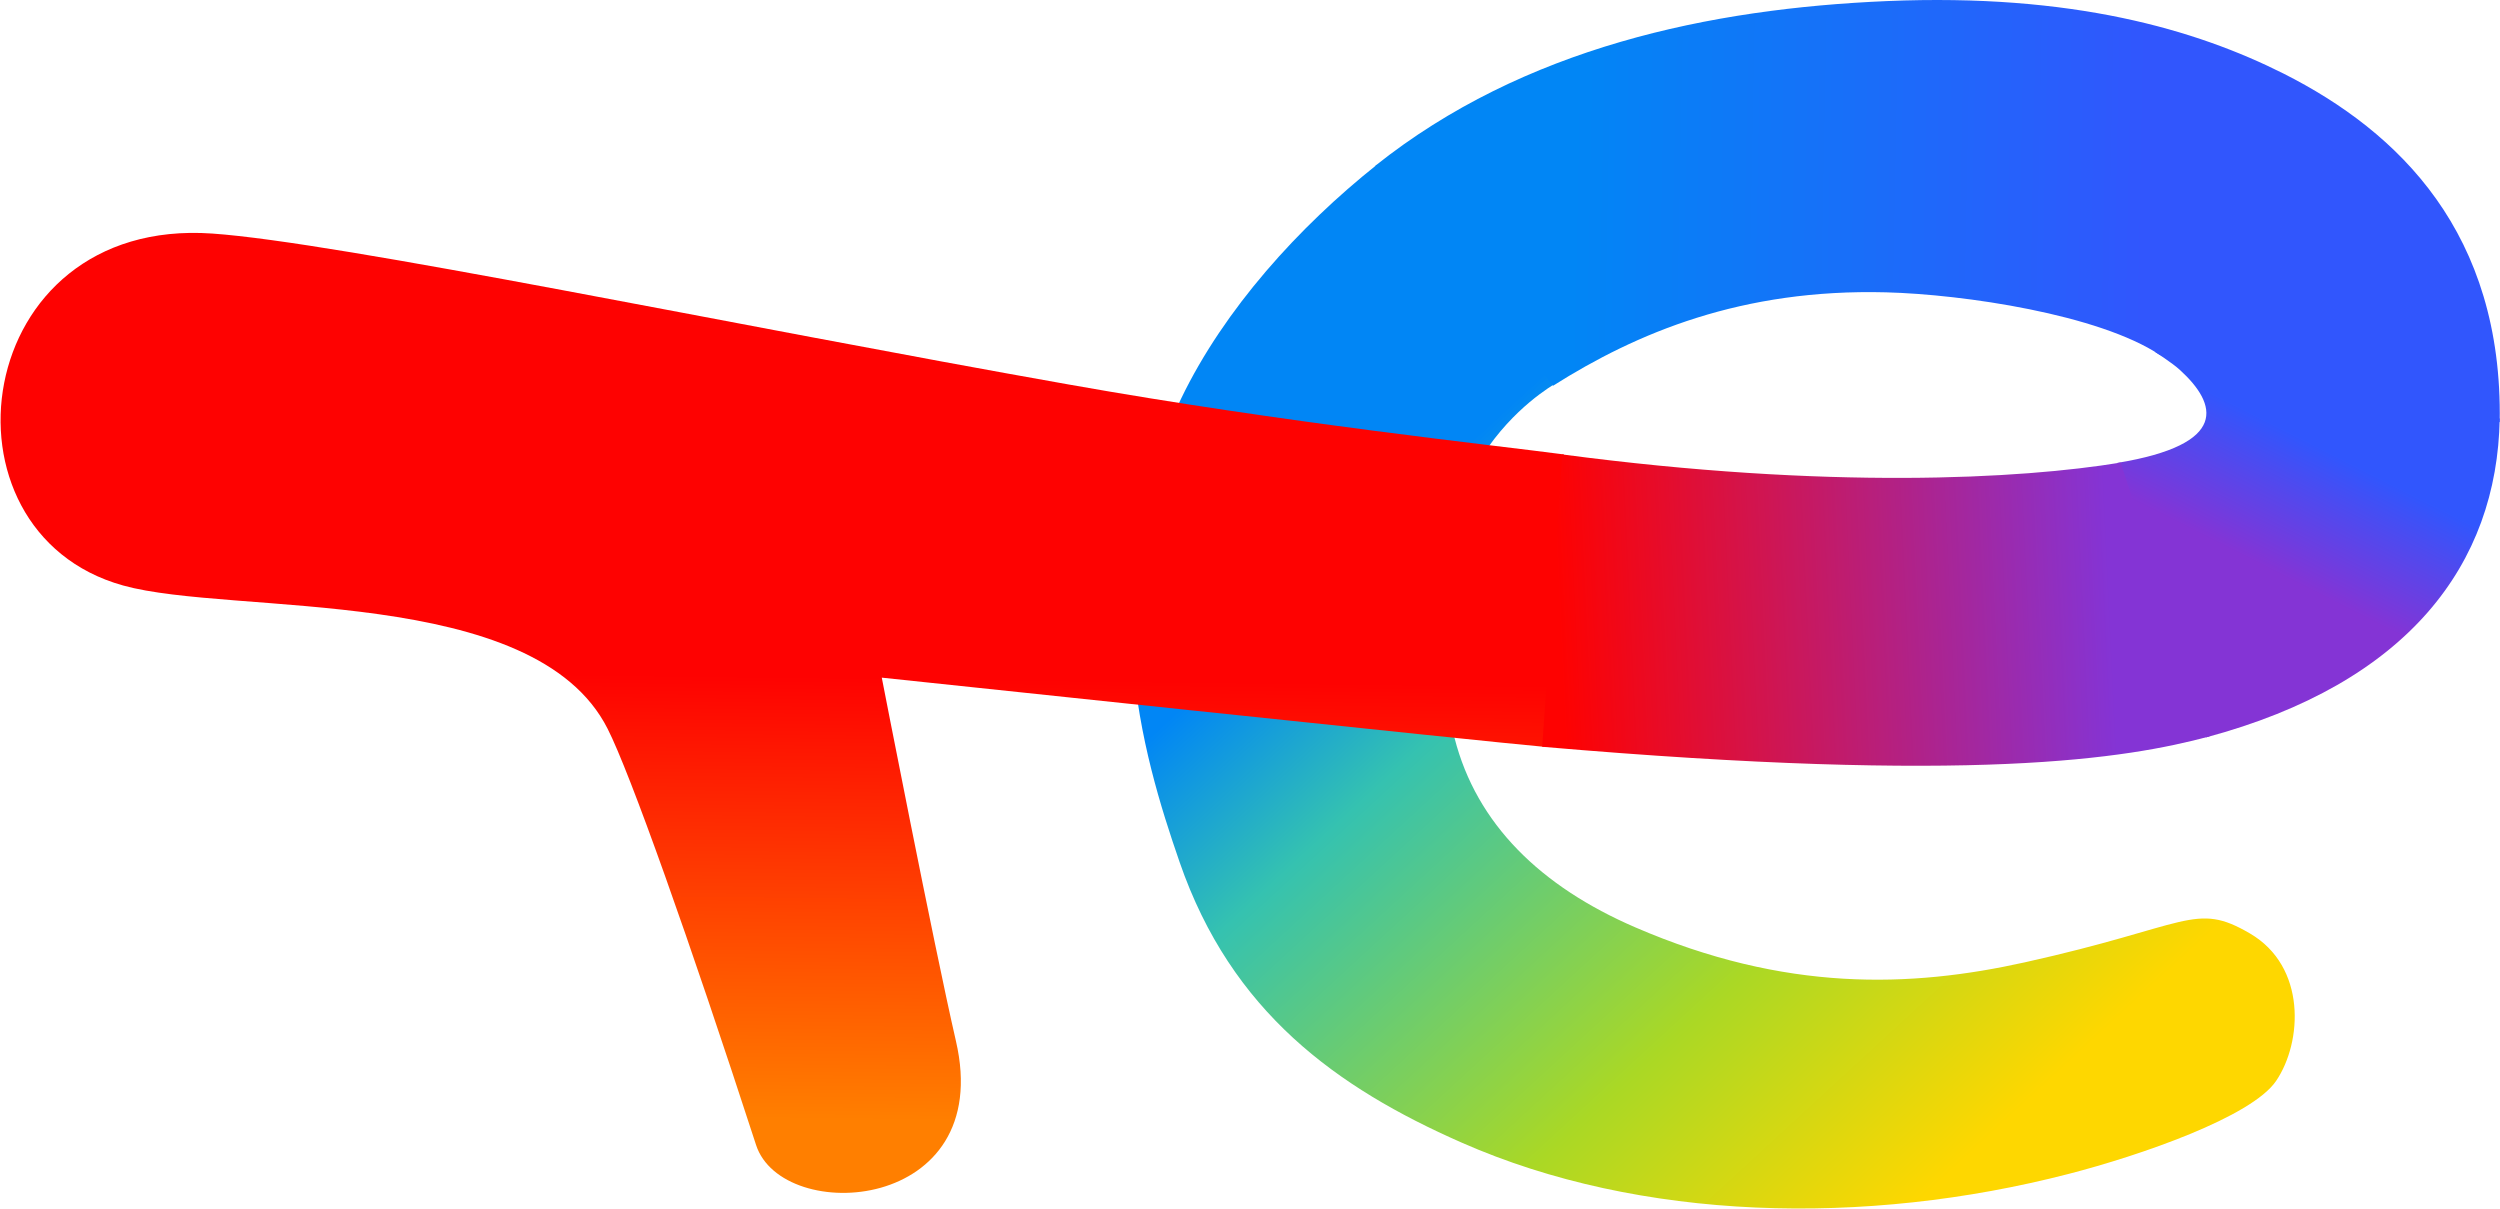
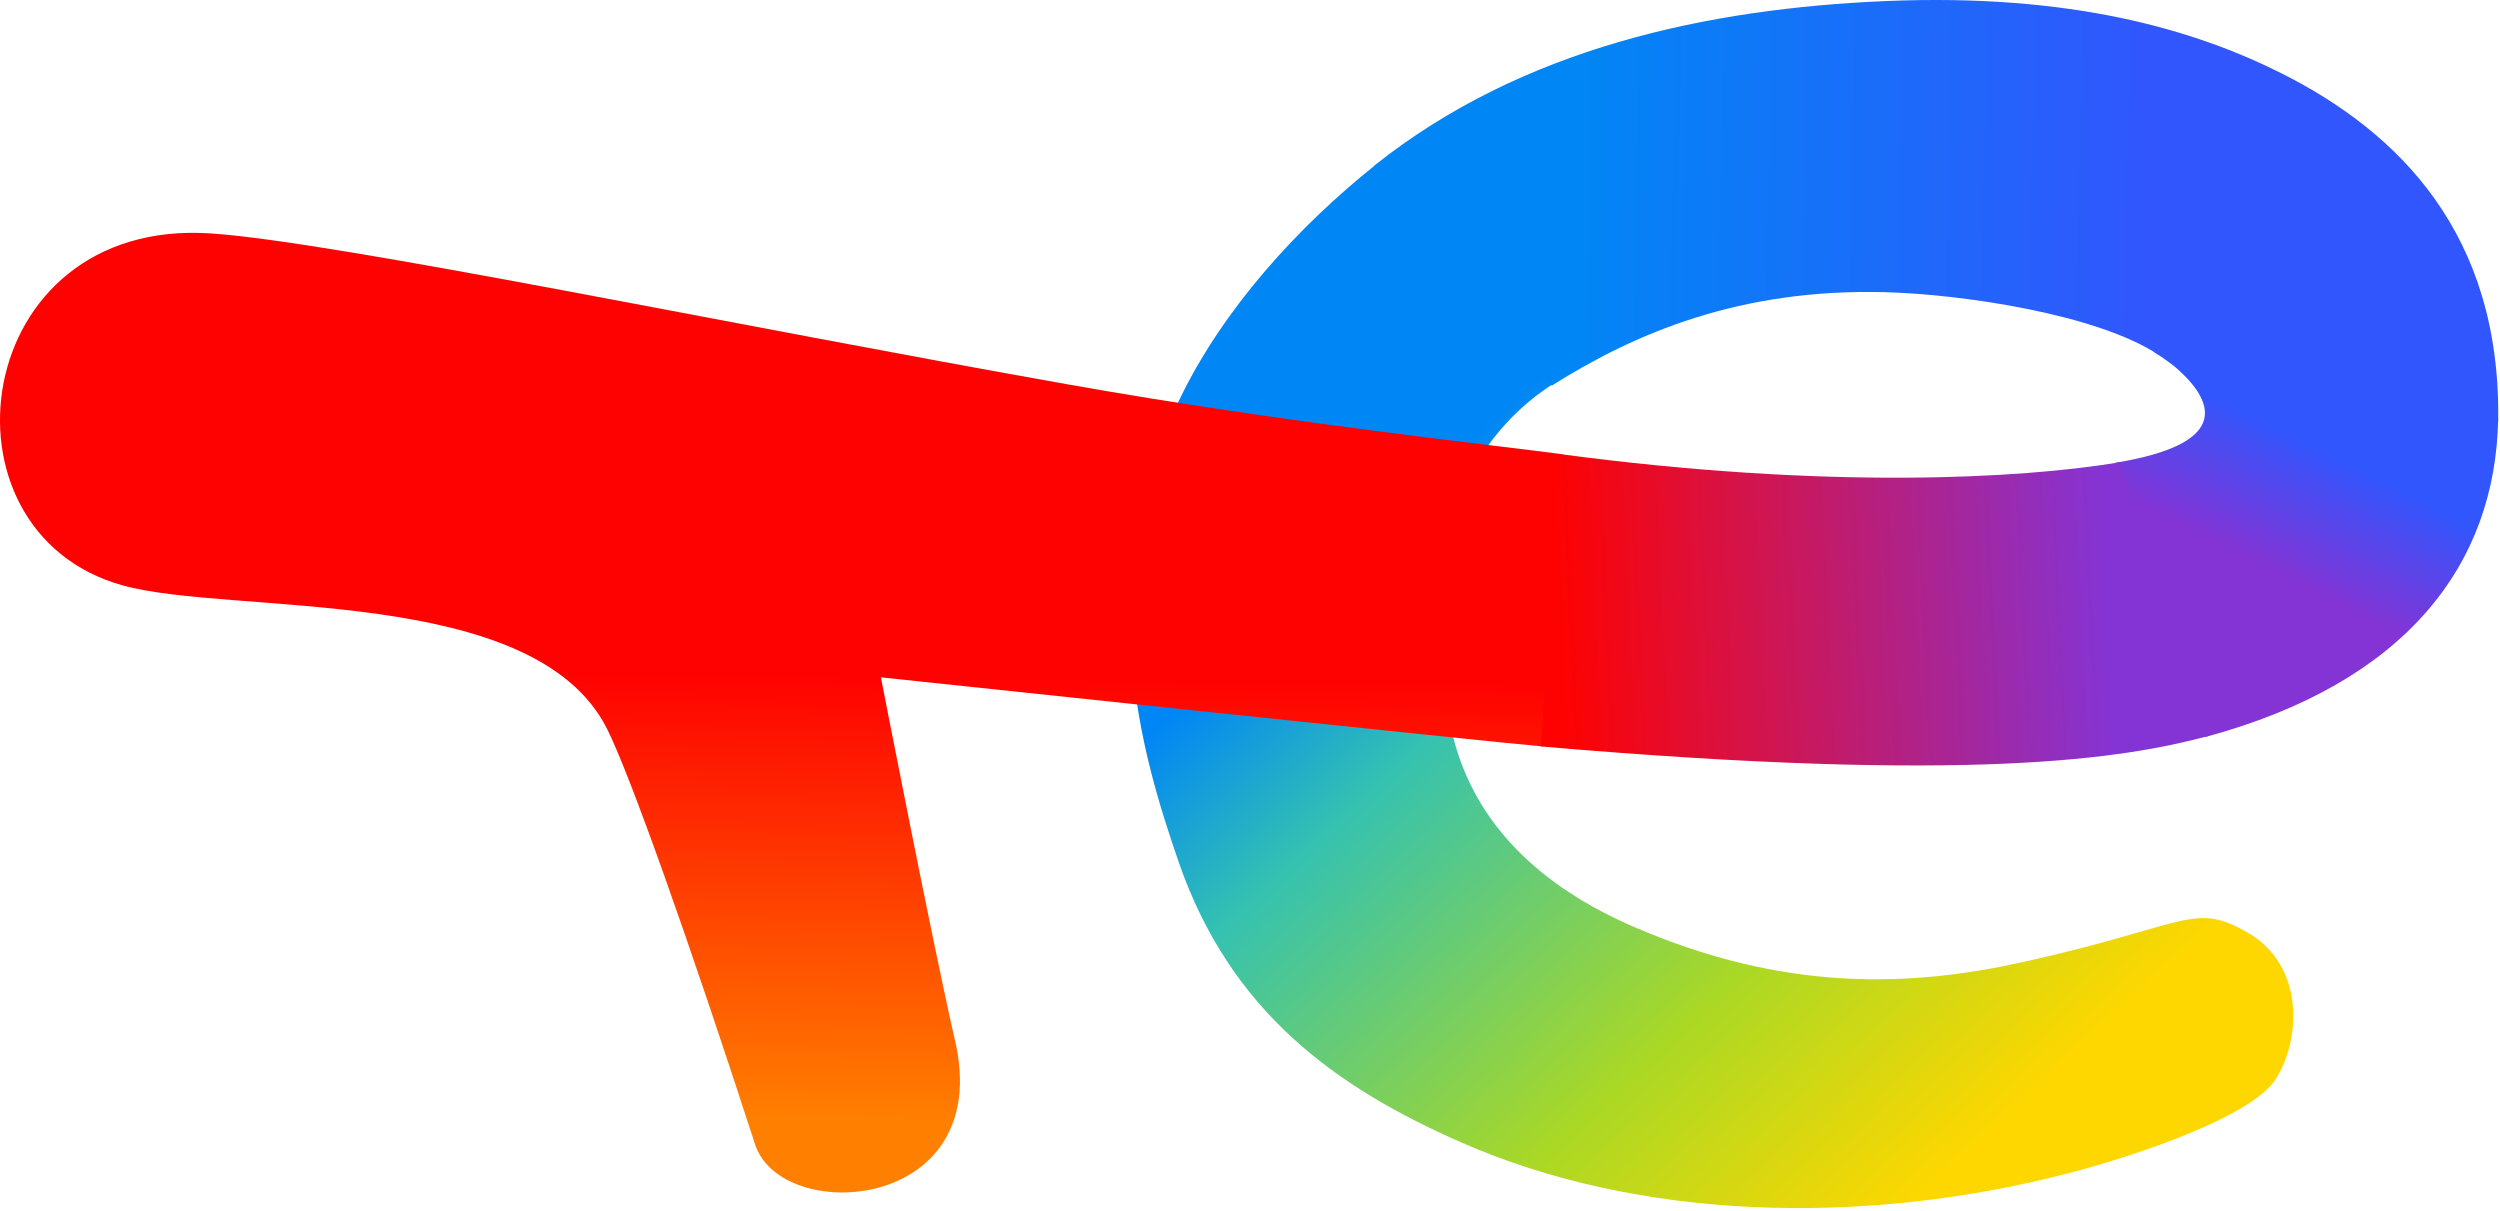
- <svg xmlns="http://www.w3.org/2000/svg" version="1.2" viewBox="0 0 2.559 1.238" width="63.955" height="30.926" id="svg18">
-   <defs id="defs15">
-     <linearGradient id="g1" x1="828.2" y1="299.8" x2="1242.5" y2="749.9" gradientUnits="userSpaceOnUse">
-       <stop offset="0" stop-color="#0186f5" id="stop1" />
-       <stop offset=".1" stop-color="#0186f5" id="stop2" />
-       <stop offset=".3" stop-color="#35c2b0" id="stop3" />
-       <stop offset=".7" stop-color="#aad825" id="stop4" />
-       <stop offset="1" stop-color="#fed700" id="stop5" />
+ <svg xmlns="http://www.w3.org/2000/svg" width="64px" height="31px" viewBox="0 0 64 31" version="1.1">
+   <defs>
+     <linearGradient id="linear0" gradientUnits="userSpaceOnUse" x1="828.2" y1="299.8" x2="1242.5" y2="749.9" gradientTransform="matrix(0.0401153,0,0,0.0401153,-0.0146512,-0.0126599)">
+       <stop offset="0" style="stop-color:rgb(0.392%,52.549%,96.078%);stop-opacity:1;" />
+       <stop offset="0.1" style="stop-color:rgb(0.392%,52.549%,96.078%);stop-opacity:1;" />
+       <stop offset="0.3" style="stop-color:rgb(20.784%,76.078%,69.02%);stop-opacity:1;" />
+       <stop offset="0.7" style="stop-color:rgb(66.667%,84.706%,14.51%);stop-opacity:1;" />
+       <stop offset="1" style="stop-color:rgb(99.608%,84.314%,0%);stop-opacity:1;" />
    </linearGradient>
-     <linearGradient id="g2" x1="493.7" y1="714.2" x2="497.1" y2="431.7" gradientUnits="userSpaceOnUse">
-       <stop offset="0" stop-color="#ff7f00" id="stop6" />
-       <stop offset="1" stop-color="#fe0201" id="stop7" />
+     <linearGradient id="linear1" gradientUnits="userSpaceOnUse" x1="493.7" y1="714.2" x2="497.1" y2="431.7" gradientTransform="matrix(0.0401153,0,0,0.0401153,-0.0146512,-0.0126599)">
+       <stop offset="0" style="stop-color:rgb(100%,49.804%,0%);stop-opacity:1;" />
+       <stop offset="1" style="stop-color:rgb(99.608%,0.784%,0.392%);stop-opacity:1;" />
    </linearGradient>
-     <linearGradient id="g3" x1="911.2" y1="125.1" x2="1368.8" y2="133.9" gradientUnits="userSpaceOnUse">
-       <stop offset="0" stop-color="#0186f5" id="stop8" />
-       <stop offset=".2" stop-color="#0186f5" id="stop9" />
-       <stop offset="1" stop-color="#3156fd" id="stop10" />
+     <linearGradient id="linear2" gradientUnits="userSpaceOnUse" x1="911.2" y1="125.1" x2="1368.8" y2="133.9" gradientTransform="matrix(0.0401153,0,0,0.0401153,-0.0146512,-0.0126599)">
+       <stop offset="0" style="stop-color:rgb(0.392%,52.549%,96.078%);stop-opacity:1;" />
+       <stop offset="0.2" style="stop-color:rgb(0.392%,52.549%,96.078%);stop-opacity:1;" />
+       <stop offset="1" style="stop-color:rgb(19.216%,33.725%,99.216%);stop-opacity:1;" />
    </linearGradient>
-     <linearGradient id="g4" x1="1438.8" y1="359" x2="1481" y2="275.8" gradientUnits="userSpaceOnUse">
-       <stop offset="0" stop-color="#8434d5" id="stop11" />
-       <stop offset=".9" stop-color="#3156fd" id="stop12" />
-       <stop offset="1" stop-color="#3156fd" id="stop13" />
+     <linearGradient id="linear3" gradientUnits="userSpaceOnUse" x1="1438.8" y1="359" x2="1481" y2="275.8" gradientTransform="matrix(0.0401153,0,0,0.0401153,-0.0146512,-0.0126599)">
+       <stop offset="0" style="stop-color:rgb(51.765%,20.392%,83.529%);stop-opacity:1;" />
+       <stop offset="0.9" style="stop-color:rgb(19.216%,33.725%,99.216%);stop-opacity:1;" />
+       <stop offset="1" style="stop-color:rgb(19.216%,33.725%,99.216%);stop-opacity:1;" />
    </linearGradient>
-     <linearGradient id="g5" x1="1346" y1="379" x2="994.6" y2="395.6" gradientUnits="userSpaceOnUse">
-       <stop offset="0" stop-color="#8434d5" id="stop14" />
-       <stop offset="1" stop-color="#fe0201" id="stop15" />
+     <linearGradient id="linear4" gradientUnits="userSpaceOnUse" x1="1346" y1="379" x2="994.6" y2="395.6" gradientTransform="matrix(0.0401153,0,0,0.0401153,-0.0146512,-0.0126599)">
+       <stop offset="0" style="stop-color:rgb(51.765%,20.392%,83.529%);stop-opacity:1;" />
+       <stop offset="1" style="stop-color:rgb(99.608%,0.784%,0.392%);stop-opacity:1;" />
    </linearGradient>
  </defs>
-   <style id="style15">
- 		.s0 { fill: url(#g1) } 
- 		.s1 { fill: url(#g2) } 
- 		.s2 { fill: url(#g3) } 
- 		.s3 { fill: url(#g4) } 
- 		.s4 { fill: url(#g5) } 
- 	</style>
-   <g id="surface1" transform="matrix(0.00160534,0,0,0.00160534,-5.8638095e-4,-5.0662663e-4)">
-     <path id="Layer" class="s0" d="m 991.3,245.5 c -16.8,10.7 -103.5,68.8 -63.4,225.7 14,54.7 54.8,94.6 115.3,120.7 95.8,41.4 175.5,38.5 248.5,22.3 105,-23.3 108.4,-39 143.6,-18.4 36.1,21.1 33.5,69.2 16.7,94 -15.5,23 -86.7,47.6 -132.5,59.4 -129.9,33.6 -273.2,30.2 -387.1,-20 -79.8,-35.1 -146.9,-83.4 -179.9,-178.9 -24.3,-70.2 -55.8,-178.2 1,-295.8 27.6,-57.2 75.1,-109.5 124.7,-149 z" style="fill:url(#g1)" />
-     <path id="path15" class="s1" d="M 984.8,476.7 C 953,474 562.5,432.6 562.5,432.6 c 0,0 32.9,169.2 47.3,231.8 C 635.2,774.1 499,782.2 482.3,730.7 439.6,599.4 401.9,493.3 387.6,465.2 340.9,372.8 148.4,393.3 78.5,373.8 -45,339.4 -19.2,138.5 135.4,149.3 c 80.5,5.6 332.2,58.4 546.4,96.3 138.4,24.6 270.6,38.6 315.8,44.6 z" style="fill:url(#g2)" />
-     <path id="path16" class="s2" d="M 990.7,246.4 877.4,106 C 972.1,30.6 1090.9,5.8 1203.8,1 c 118.2,-5 196.9,18.1 253,46.3 73.9,37.3 139.8,102 137.8,222.3 l -216.7,-42.8 c -38.9,-25.9 -125.2,-38.7 -174.7,-40 -92,-2.4 -159.1,25.8 -212.5,59.6 z" style="fill:url(#g3)" />
-     <path id="path17" class="s3" d="m 1594.6,267.3 c -1.6,92.9 -58.4,168.9 -187.3,203.4 l -56.6,-175.1 c 71.5,-11.8 63.7,-37.5 40.1,-59.1 -4.9,-4.6 -16.4,-11.9 -16.4,-11.9 z" style="fill:url(#g4)" />
-     <path id="path18" class="s4" d="m 1409.4,470.1 c -53.1,14.2 -150,30.4 -425.6,6.6 l 12.8,-186.5 c 169.6,22.5 292.7,15.7 356.2,5.2 z" style="fill:url(#g5)" />
+   <g id="surface1">
+     <path style=" stroke:none;fill-rule:nonzero;fill:url(#linear0);" d="M 39.75 9.836 C 39.078 10.266 35.602 12.594 37.207 18.891 C 37.77 21.086 39.406 22.684 41.832 23.73 C 45.676 25.391 48.875 25.277 51.801 24.625 C 56.016 23.691 56.152 23.062 57.562 23.887 C 59.012 24.734 58.906 26.664 58.234 27.66 C 57.609 28.582 54.754 29.57 52.918 30.043 C 47.707 31.391 41.957 31.254 37.391 29.238 C 34.188 27.832 31.496 25.895 30.172 22.062 C 29.199 19.246 27.934 14.914 30.211 10.195 C 31.32 7.902 33.227 5.805 35.215 4.219 Z M 39.75 9.836 " />
+     <path style=" stroke:none;fill-rule:nonzero;fill:url(#linear1);" d="M 39.492 19.109 C 38.215 19.004 22.551 17.34 22.551 17.34 C 22.551 17.34 23.871 24.129 24.449 26.641 C 25.465 31.039 20.004 31.367 19.332 29.301 C 17.621 24.031 16.109 19.777 15.535 18.648 C 13.66 14.941 5.938 15.766 3.133 14.984 C -1.82 13.602 -0.785 5.543 5.418 5.977 C 8.645 6.203 18.742 8.32 27.336 9.84 C 32.887 10.828 38.191 11.387 40.004 11.629 Z M 39.492 19.109 " />
+     <path style=" stroke:none;fill-rule:nonzero;fill:url(#linear2);" d="M 39.727 9.871 L 35.184 4.238 C 38.98 1.215 43.746 0.219 48.277 0.027 C 53.02 -0.172 56.176 0.754 58.426 1.887 C 61.391 3.383 64.035 5.977 63.953 10.801 L 55.262 9.086 C 53.699 8.047 50.238 7.531 48.254 7.48 C 44.562 7.383 41.871 8.516 39.727 9.871 Z M 39.727 9.871 " />
+     <path style=" stroke:none;fill-rule:nonzero;fill:url(#linear3);" d="M 63.953 10.711 C 63.891 14.438 61.609 17.484 56.441 18.871 L 54.168 11.844 C 57.039 11.371 56.723 10.34 55.777 9.477 C 55.582 9.289 55.121 8.996 55.121 8.996 Z M 63.953 10.711 " />
+     <path style=" stroke:none;fill-rule:nonzero;fill:url(#linear4);" d="M 56.523 18.844 C 54.395 19.414 50.508 20.066 39.449 19.109 L 39.965 11.629 C 46.77 12.531 51.707 12.258 54.254 11.836 Z M 56.523 18.844 " />
  </g>
</svg>
